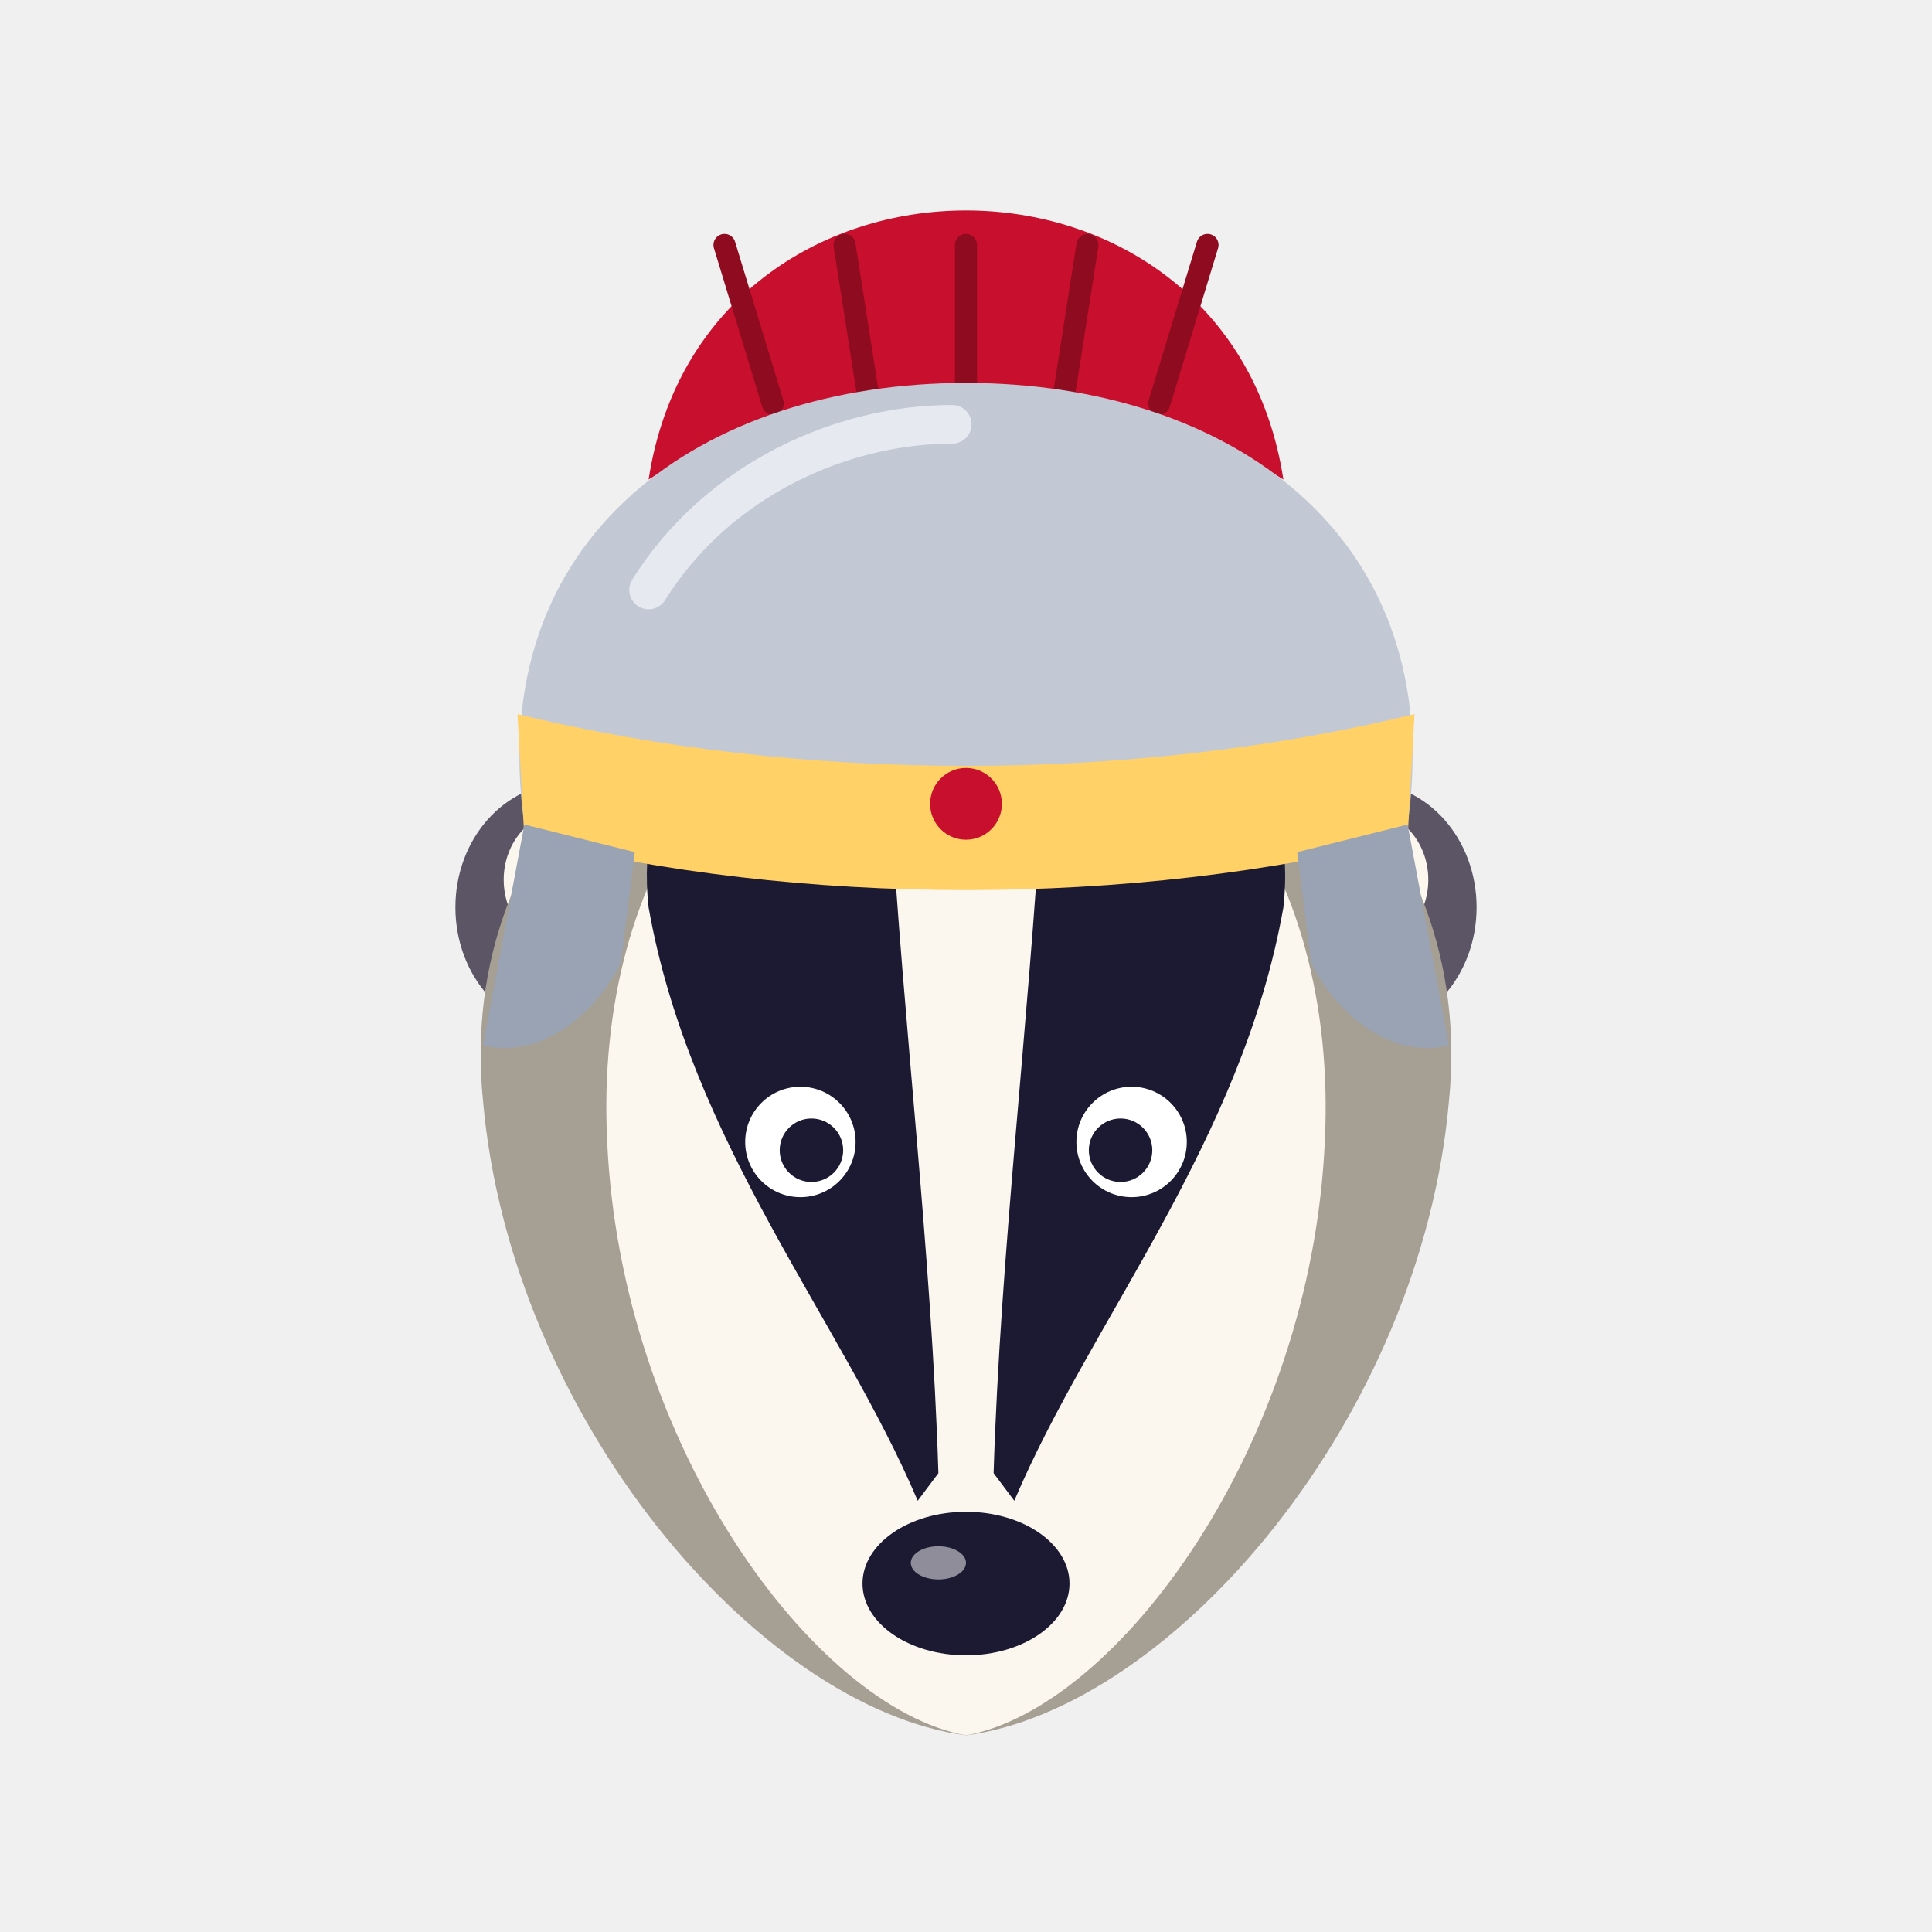
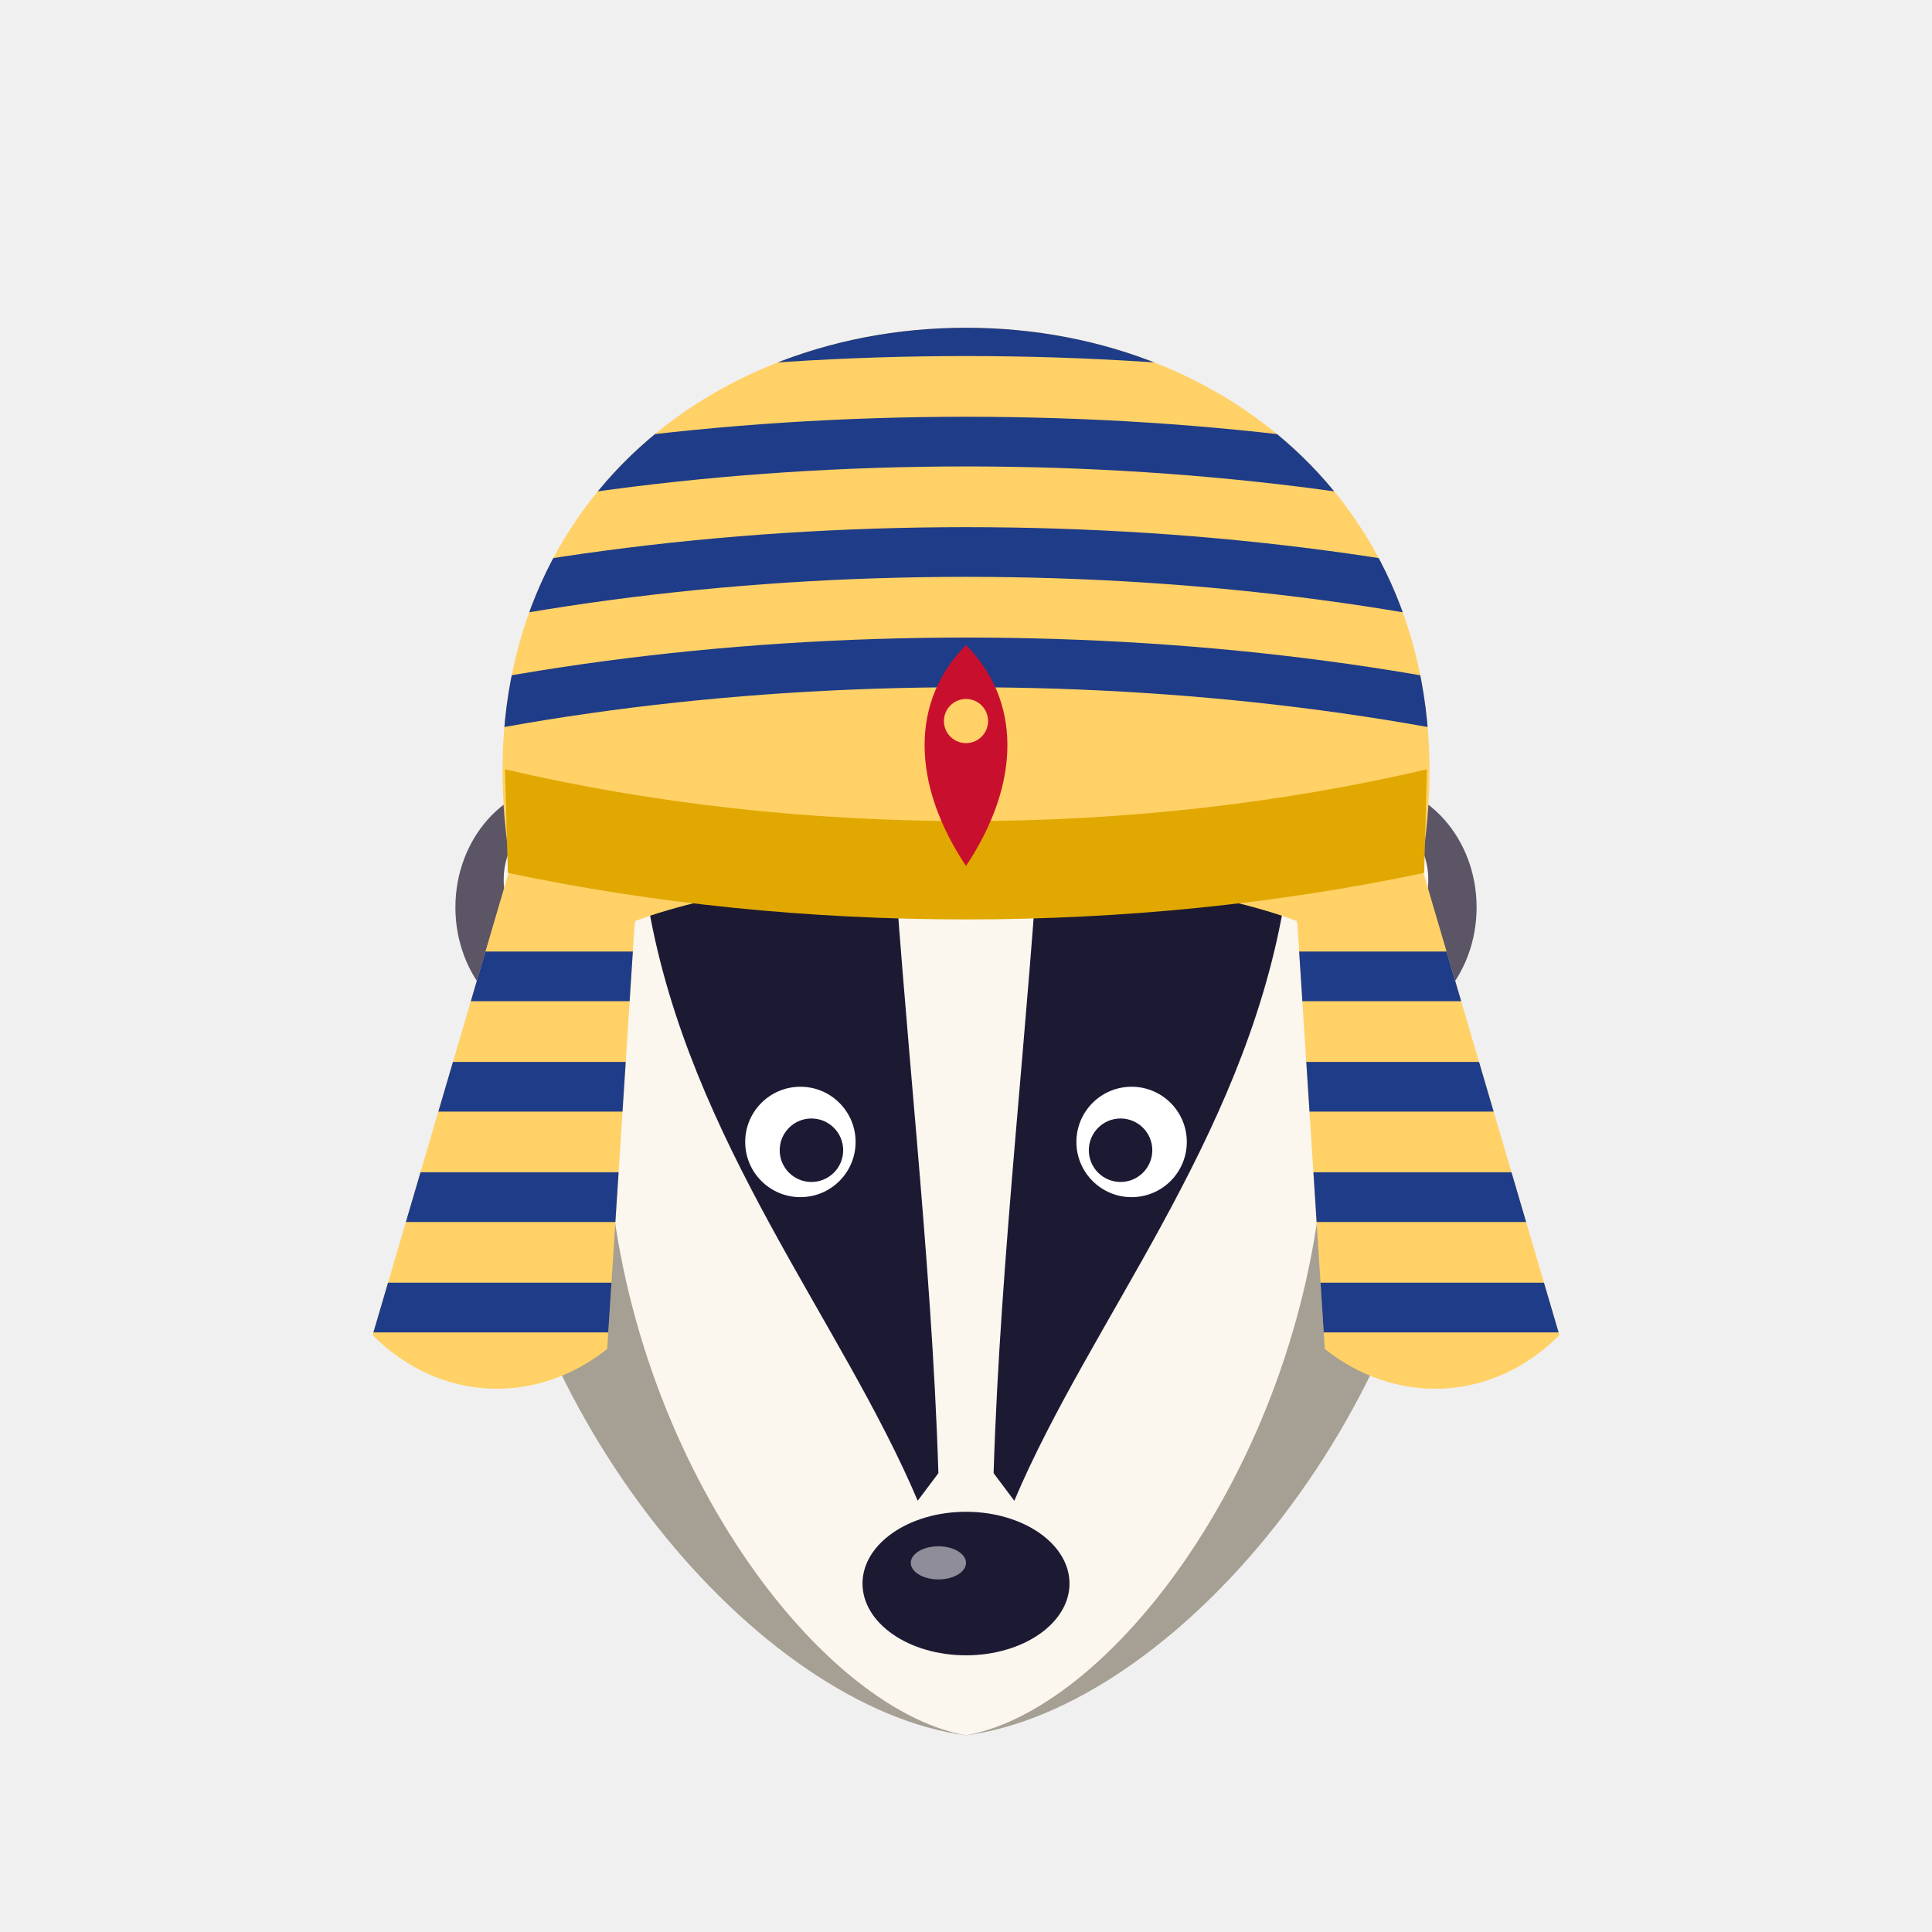
<svg xmlns="http://www.w3.org/2000/svg" viewBox="-20 -32.75 140 140" role="img" aria-label="GeDax">
  <g id="alles">
    <ellipse cx="21" cy="33" rx="8" ry="9" fill="#5b5566" />
    <ellipse cx="79" cy="33" rx="8" ry="9" fill="#5b5566" />
    <ellipse cx="21" cy="31" rx="4.5" ry="5" fill="#fbf6ee" />
    <ellipse cx="79" cy="31" rx="4.5" ry="5" fill="#fbf6ee" />
    <path d="M50 93 C35 91 17 70 15 47 C13 27 29 12 50 12 C71 12 87 27 85 47 C83 70 65 91 50 93 Z" fill="#a69f94" />
    <path d="M50 93 C39 91 25 72 24 50 C23 30 34 15 50 15 C66 15 77 30 76 50 C75 72 61 91 50 93 Z" fill="#fbf6ee" />
    <path d="M46.5 76 C41 63 30 50 27 33 C26 24 31 16 38 15 C42 15 44 19 44.5 25 C45.5 42 47.5 58 48 74 Z" fill="#1c1a33" />
    <path d="M53.5 76 C59 63 70 50 73 33 C74 24 69 16 62 15 C58 15 56 19 55.5 25 C54.5 42 52.5 58 52 74 Z" fill="#1c1a33" />
    <circle cx="38" cy="50" r="4" fill="#fff" />
    <circle cx="62" cy="50" r="4" fill="#fff" />
    <circle cx="38.8" cy="50.6" r="2.3" fill="#1c1a33" />
    <circle cx="61.2" cy="50.6" r="2.3" fill="#1c1a33" />
    <ellipse cx="50" cy="82" rx="7.5" ry="5.2" fill="#1c1a33" />
    <ellipse cx="48" cy="80.5" rx="2" ry="1.2" fill="#fff" opacity=".5" />
-     <path d="M27 2 C31 -24 69 -24 73 2 C62 -5 38 -5 27 2 Z" fill="#c8102e" />
-     <path d="M36 -3.5 L32.5 -15" stroke="#8f0b20" stroke-width="1.6" stroke-linecap="round" />
-     <path d="M43 -3.5 L41.2 -15" stroke="#8f0b20" stroke-width="1.6" stroke-linecap="round" />
-     <path d="M50 -3.5 L50.0 -15" stroke="#8f0b20" stroke-width="1.6" stroke-linecap="round" />
-     <path d="M57 -3.5 L58.8 -15" stroke="#8f0b20" stroke-width="1.6" stroke-linecap="round" />
-     <path d="M64 -3.5 L67.5 -15" stroke="#8f0b20" stroke-width="1.6" stroke-linecap="round" />
-     <path d="M18 27 C15 6 31 -5 50 -5 C69 -5 85 6 82 27 Z" fill="#c3c9d4" />
-     <path d="M27 10 C32 2 41 -2 49 -2" fill="none" stroke="#e6eaf0" stroke-width="2.8" stroke-linecap="round" />
-     <path d="M17.5 19 C38 24 62 24 82.5 19 L82 28 C62 33 38 33 18 28 Z" fill="#ffd166" />
-     <path d="M18 27 L15 43 C19 44 23 41 25 37 L26 29 Z M82 27 L85 43 C81 44 77 41 75 37 L74 29 Z" fill="#9aa3b3" />
-     <circle cx="50" cy="25.5" r="2.6" fill="#c8102e" />
+     <clipPath id="nm">
+       <path d="M17 30 C13 6 30 -9 50 -9 C70 -9 87 6 83 30 L93 64 C88 69 81 69 76 65 L74 34 C62 29.5 38 29.5 26 34 L24 65 C19 69 12 69 7 64 Z" />
+     </clipPath>
+     <path d="M17 30 C13 6 30 -9 50 -9 C70 -9 87 6 83 30 L93 64 C88 69 81 69 76 65 L74 34 C62 29.5 38 29.5 26 34 L24 65 C19 69 12 69 7 64 Z" fill="#ffd166" />
+     <g clip-path="url(#nm)">
+       <path d="M0 -2 C30 -11 70 -11 100 -2" fill="none" stroke="#1f3c88" stroke-width="3.6" />
+       <path d="M0 6 C30 -3 70 -3 100 6" fill="none" stroke="#1f3c88" stroke-width="3.6" />
+       <path d="M0 14 C30 5 70 5 100 14" fill="none" stroke="#1f3c88" stroke-width="3.6" />
+       <path d="M0 22 C30 13 70 13 100 22" fill="none" stroke="#1f3c88" stroke-width="3.6" />
+       <path d="M0 38 H30 M70 38 H100" stroke="#1f3c88" stroke-width="3.6" />
+       <path d="M0 46 H30 M70 46 H100" stroke="#1f3c88" stroke-width="3.6" />
+       <path d="M0 54 H30 M70 54 H100" stroke="#1f3c88" stroke-width="3.6" />
+       <path d="M0 62 H30 M70 62 H100" stroke="#1f3c88" stroke-width="3.6" />
+       <path d="M0 70 H30 M70 70 H100" stroke="#1f3c88" stroke-width="3.6" />
+     </g>
+     <path d="M16.6 23 C38 28 62 28 83.4 23 L83.2 30.5 C62 35 38 35 16.8 30.5 Z" fill="#e0a800" />
+     <path d="M50 14 C46 18 46 24 50 30 C54 24 54 18 50 14 Z" fill="#c8102e" />
+     <circle cx="50" cy="19.5" r="1.6" fill="#ffd166" />
  </g>
</svg>
